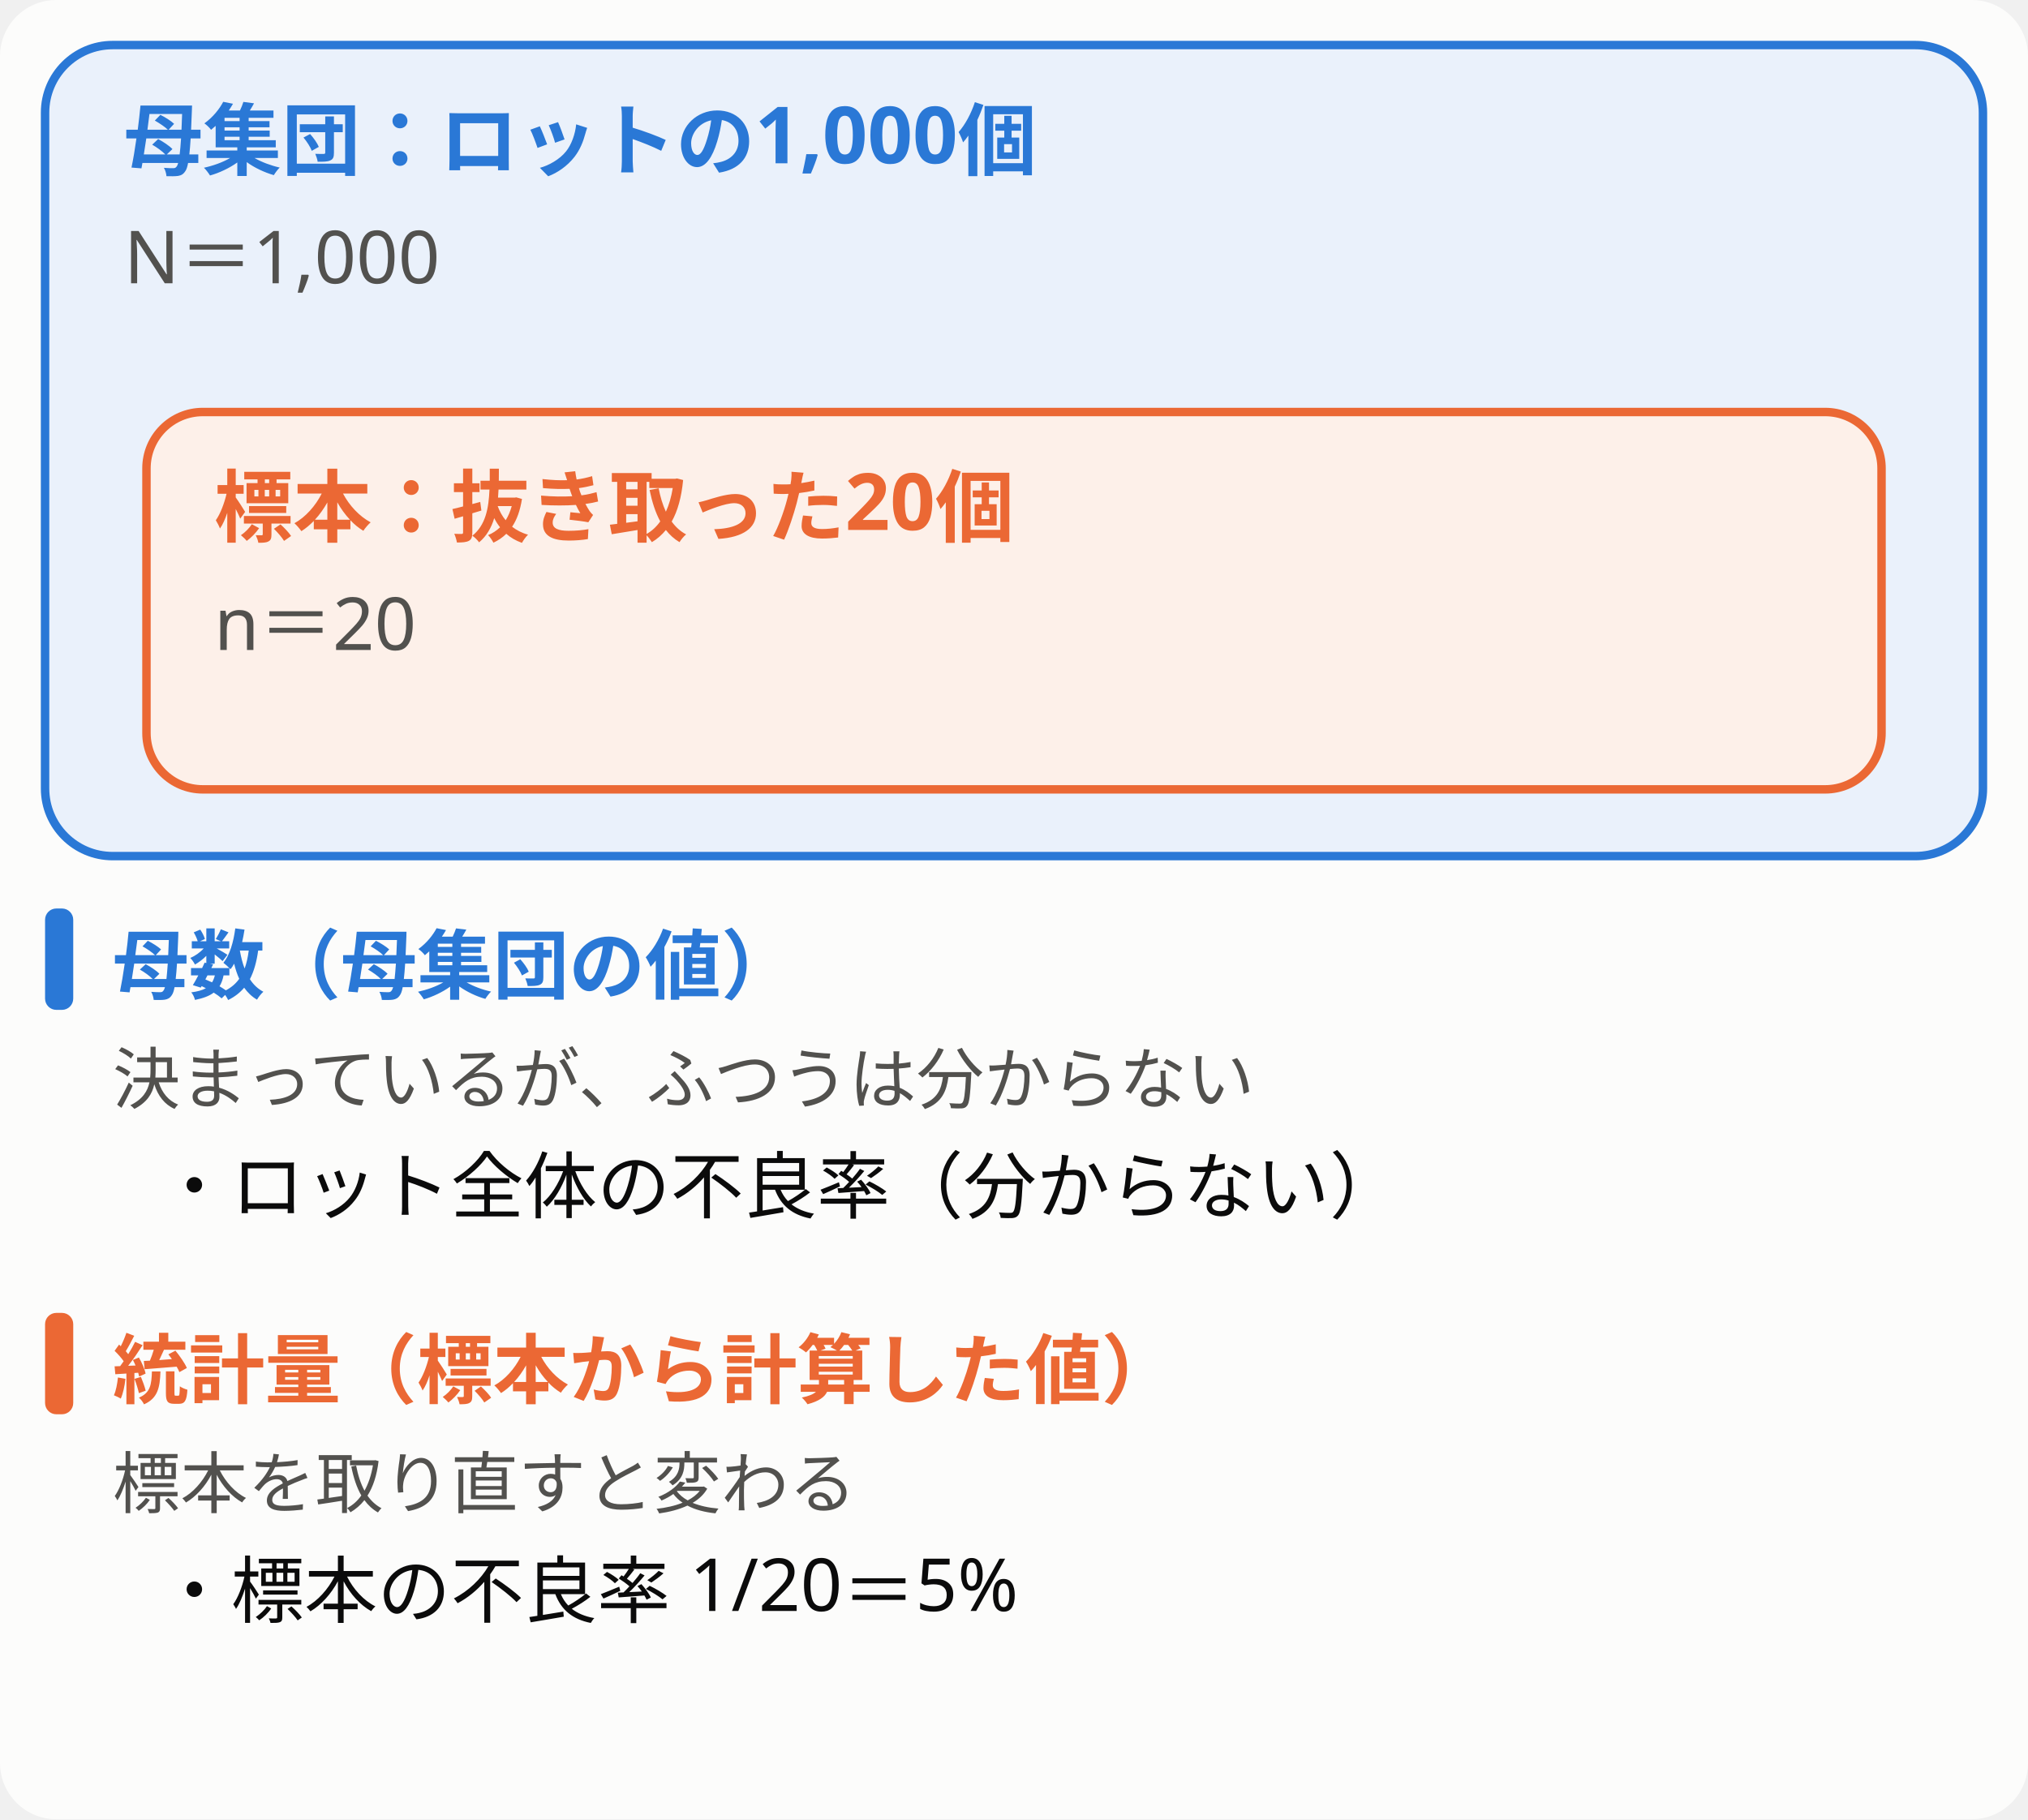
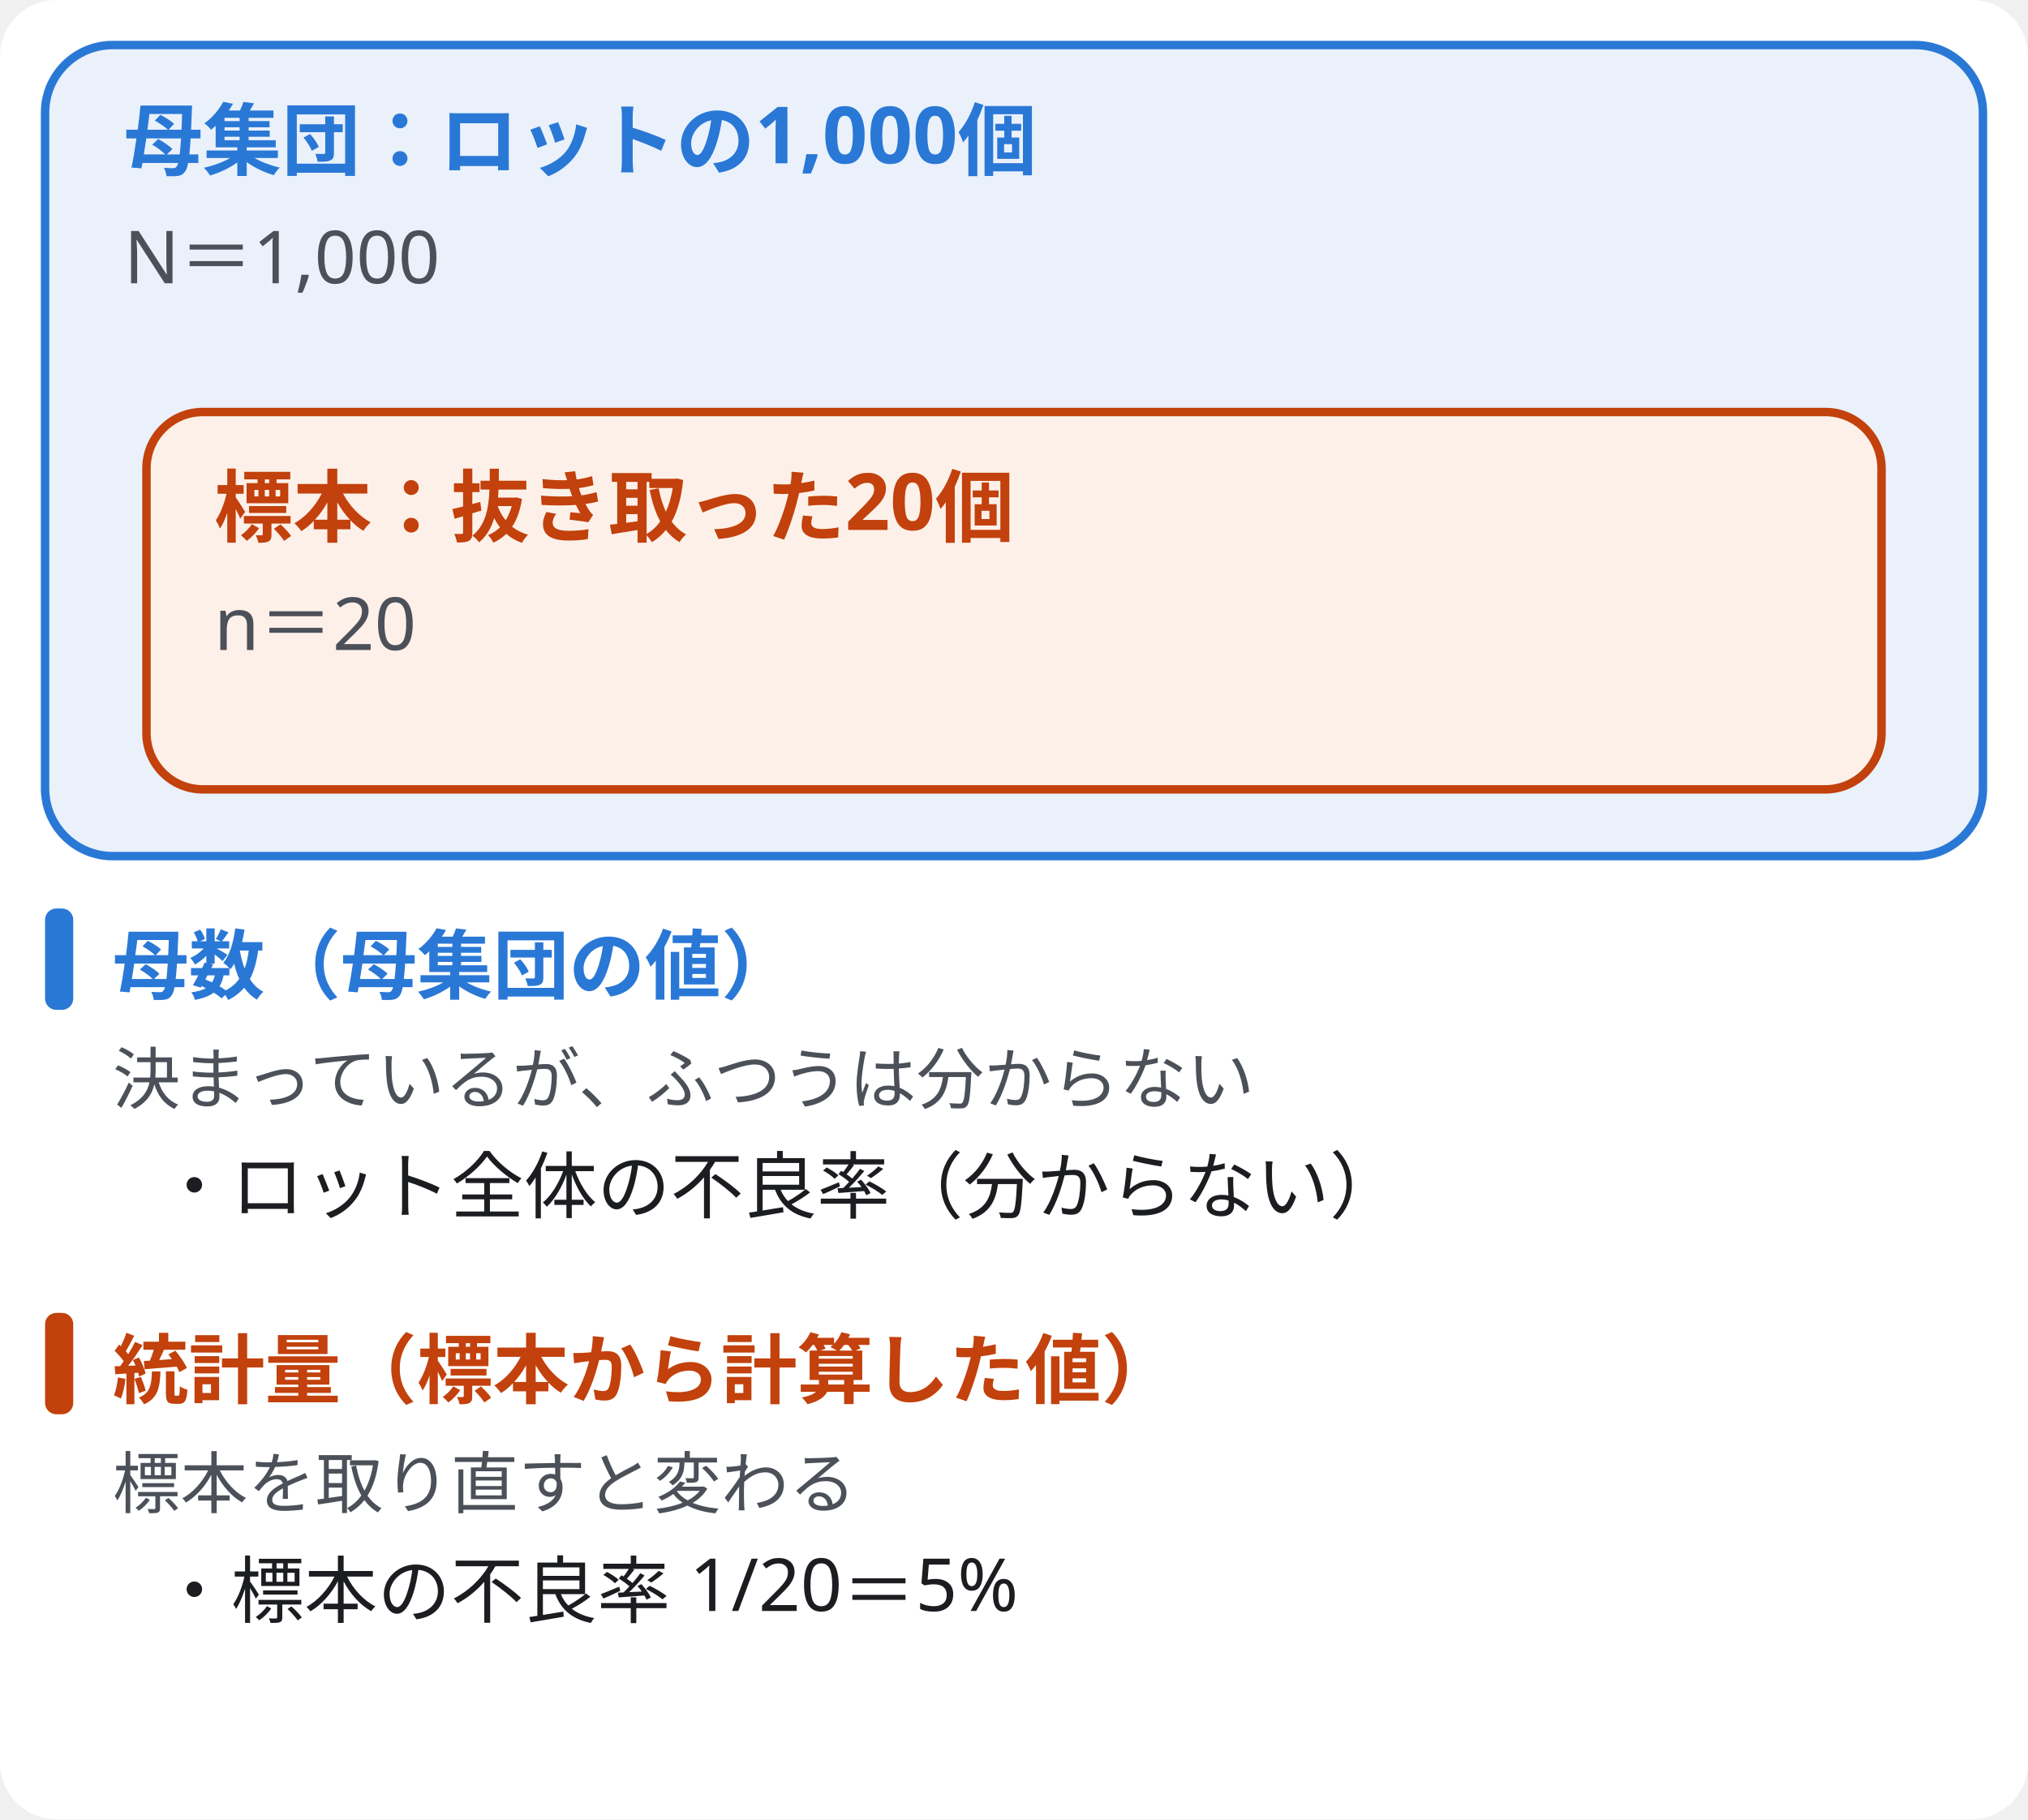
<svg xmlns="http://www.w3.org/2000/svg" viewBox="0 0 360 323" width="360" height="323" font-family="sans-serif">
-   <rect width="360" height="323" rx="10" fill="#fcfcfb" />
+   <rect width="360" height="323" rx="10" fill="#ffffff" />
  <rect x="8" y="8" width="344" height="144" rx="12" fill="#eaf1fb" stroke="#2a78d6" stroke-width="1.5" />
-   <rect x="26" y="73.15" width="308" height="67" rx="10" fill="#fdf0e9" stroke="#eb6834" stroke-width="1.5" />
+   <rect x="26" y="73.15" width="308" height="67" rx="10" fill="#fdf0e9" stroke="#c2410c" stroke-width="1.5" />
  <text x="22" y="30" font-size="14" fill="#2a78d6" text-anchor="start" font-weight="bold">母集団：ロットの1,000個</text>
-   <text x="22" y="50.3" font-size="13" fill="#52514e" text-anchor="start">N＝1,000</text>
-   <text x="38" y="95.1" font-size="14" fill="#eb6834" text-anchor="start" font-weight="bold">標本：抜き取った20個</text>
-   <text x="38" y="115.4" font-size="13" fill="#52514e" text-anchor="start">n＝20</text>
+   <text x="22" y="50.3" font-size="13" fill="#4b5059" text-anchor="start">N＝1,000</text>
+   <text x="38" y="95.1" font-size="14" fill="#c2410c" text-anchor="start" font-weight="bold">標本：抜き取った20個</text>
+   <text x="38" y="115.4" font-size="13" fill="#4b5059" text-anchor="start">n＝20</text>
  <rect x="8" y="161.3" width="5" height="18" rx="2" fill="#2a78d6" />
  <text x="20" y="176.3" font-size="13.5" fill="#2a78d6" text-anchor="start" font-weight="bold">母数（母集団の値）</text>
-   <text x="20" y="195.9" font-size="12" fill="#52514e" text-anchor="start">決まっているが、ふつうは分からない</text>
-   <text x="28" y="215.3" font-size="13" fill="#0b0b0b" text-anchor="start">・ロット全体の不良率（分からない）</text>
-   <rect x="8" y="233.1" width="5" height="18" rx="2" fill="#eb6834" />
-   <text x="20" y="248.1" font-size="13.5" fill="#eb6834" text-anchor="start" font-weight="bold">統計量（標本から計算した値）</text>
-   <text x="20" y="267.7" font-size="12" fill="#52514e" text-anchor="start">標本を取り直すと変わる</text>
-   <text x="28" y="287.1" font-size="13" fill="#0b0b0b" text-anchor="start">・標本の不良率 1/20＝5%</text>
+   <text x="20" y="195.9" font-size="12" fill="#4b5059" text-anchor="start">決まっているが、ふつうは分からない</text>
+   <text x="28" y="215.3" font-size="13" fill="#1b1d21" text-anchor="start">・ロット全体の不良率（分からない）</text>
+   <rect x="8" y="233.1" width="5" height="18" rx="2" fill="#c2410c" />
+   <text x="20" y="248.1" font-size="13.5" fill="#c2410c" text-anchor="start" font-weight="bold">統計量（標本から計算した値）</text>
+   <text x="20" y="267.7" font-size="12" fill="#4b5059" text-anchor="start">標本を取り直すと変わる</text>
+   <text x="28" y="287.1" font-size="13" fill="#1b1d21" text-anchor="start">・標本の不良率 1/20＝5%</text>
</svg>
